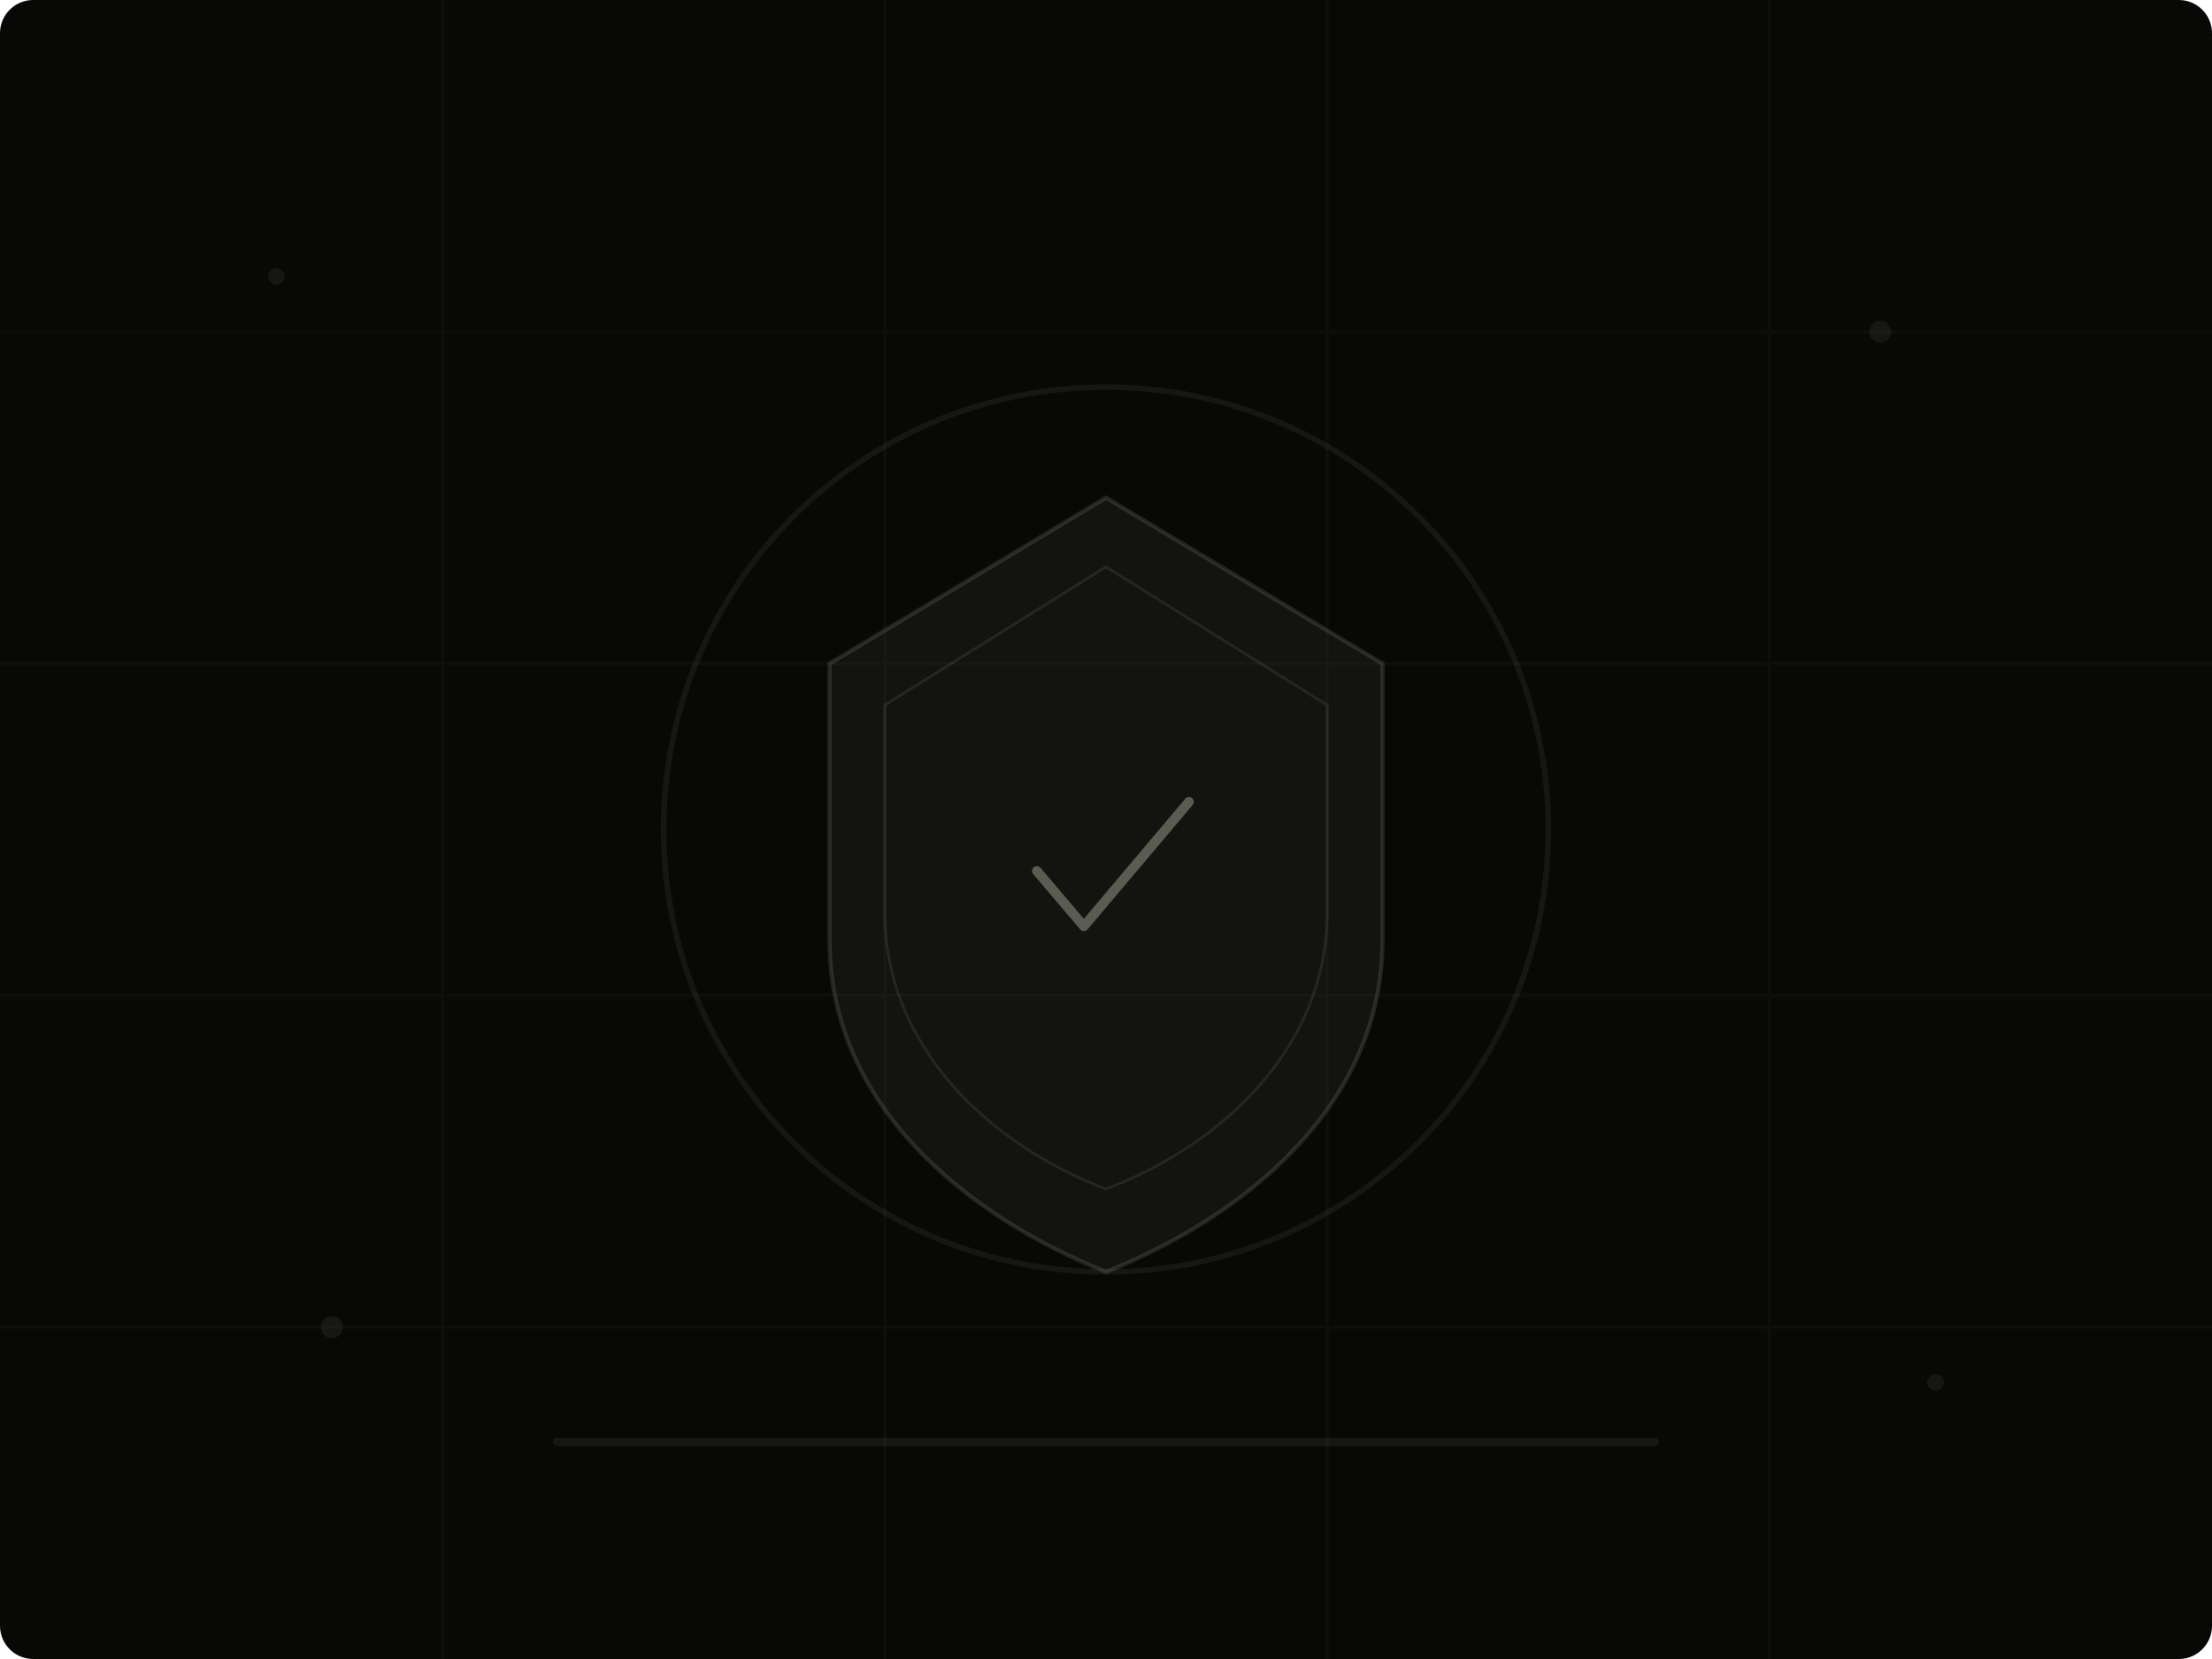
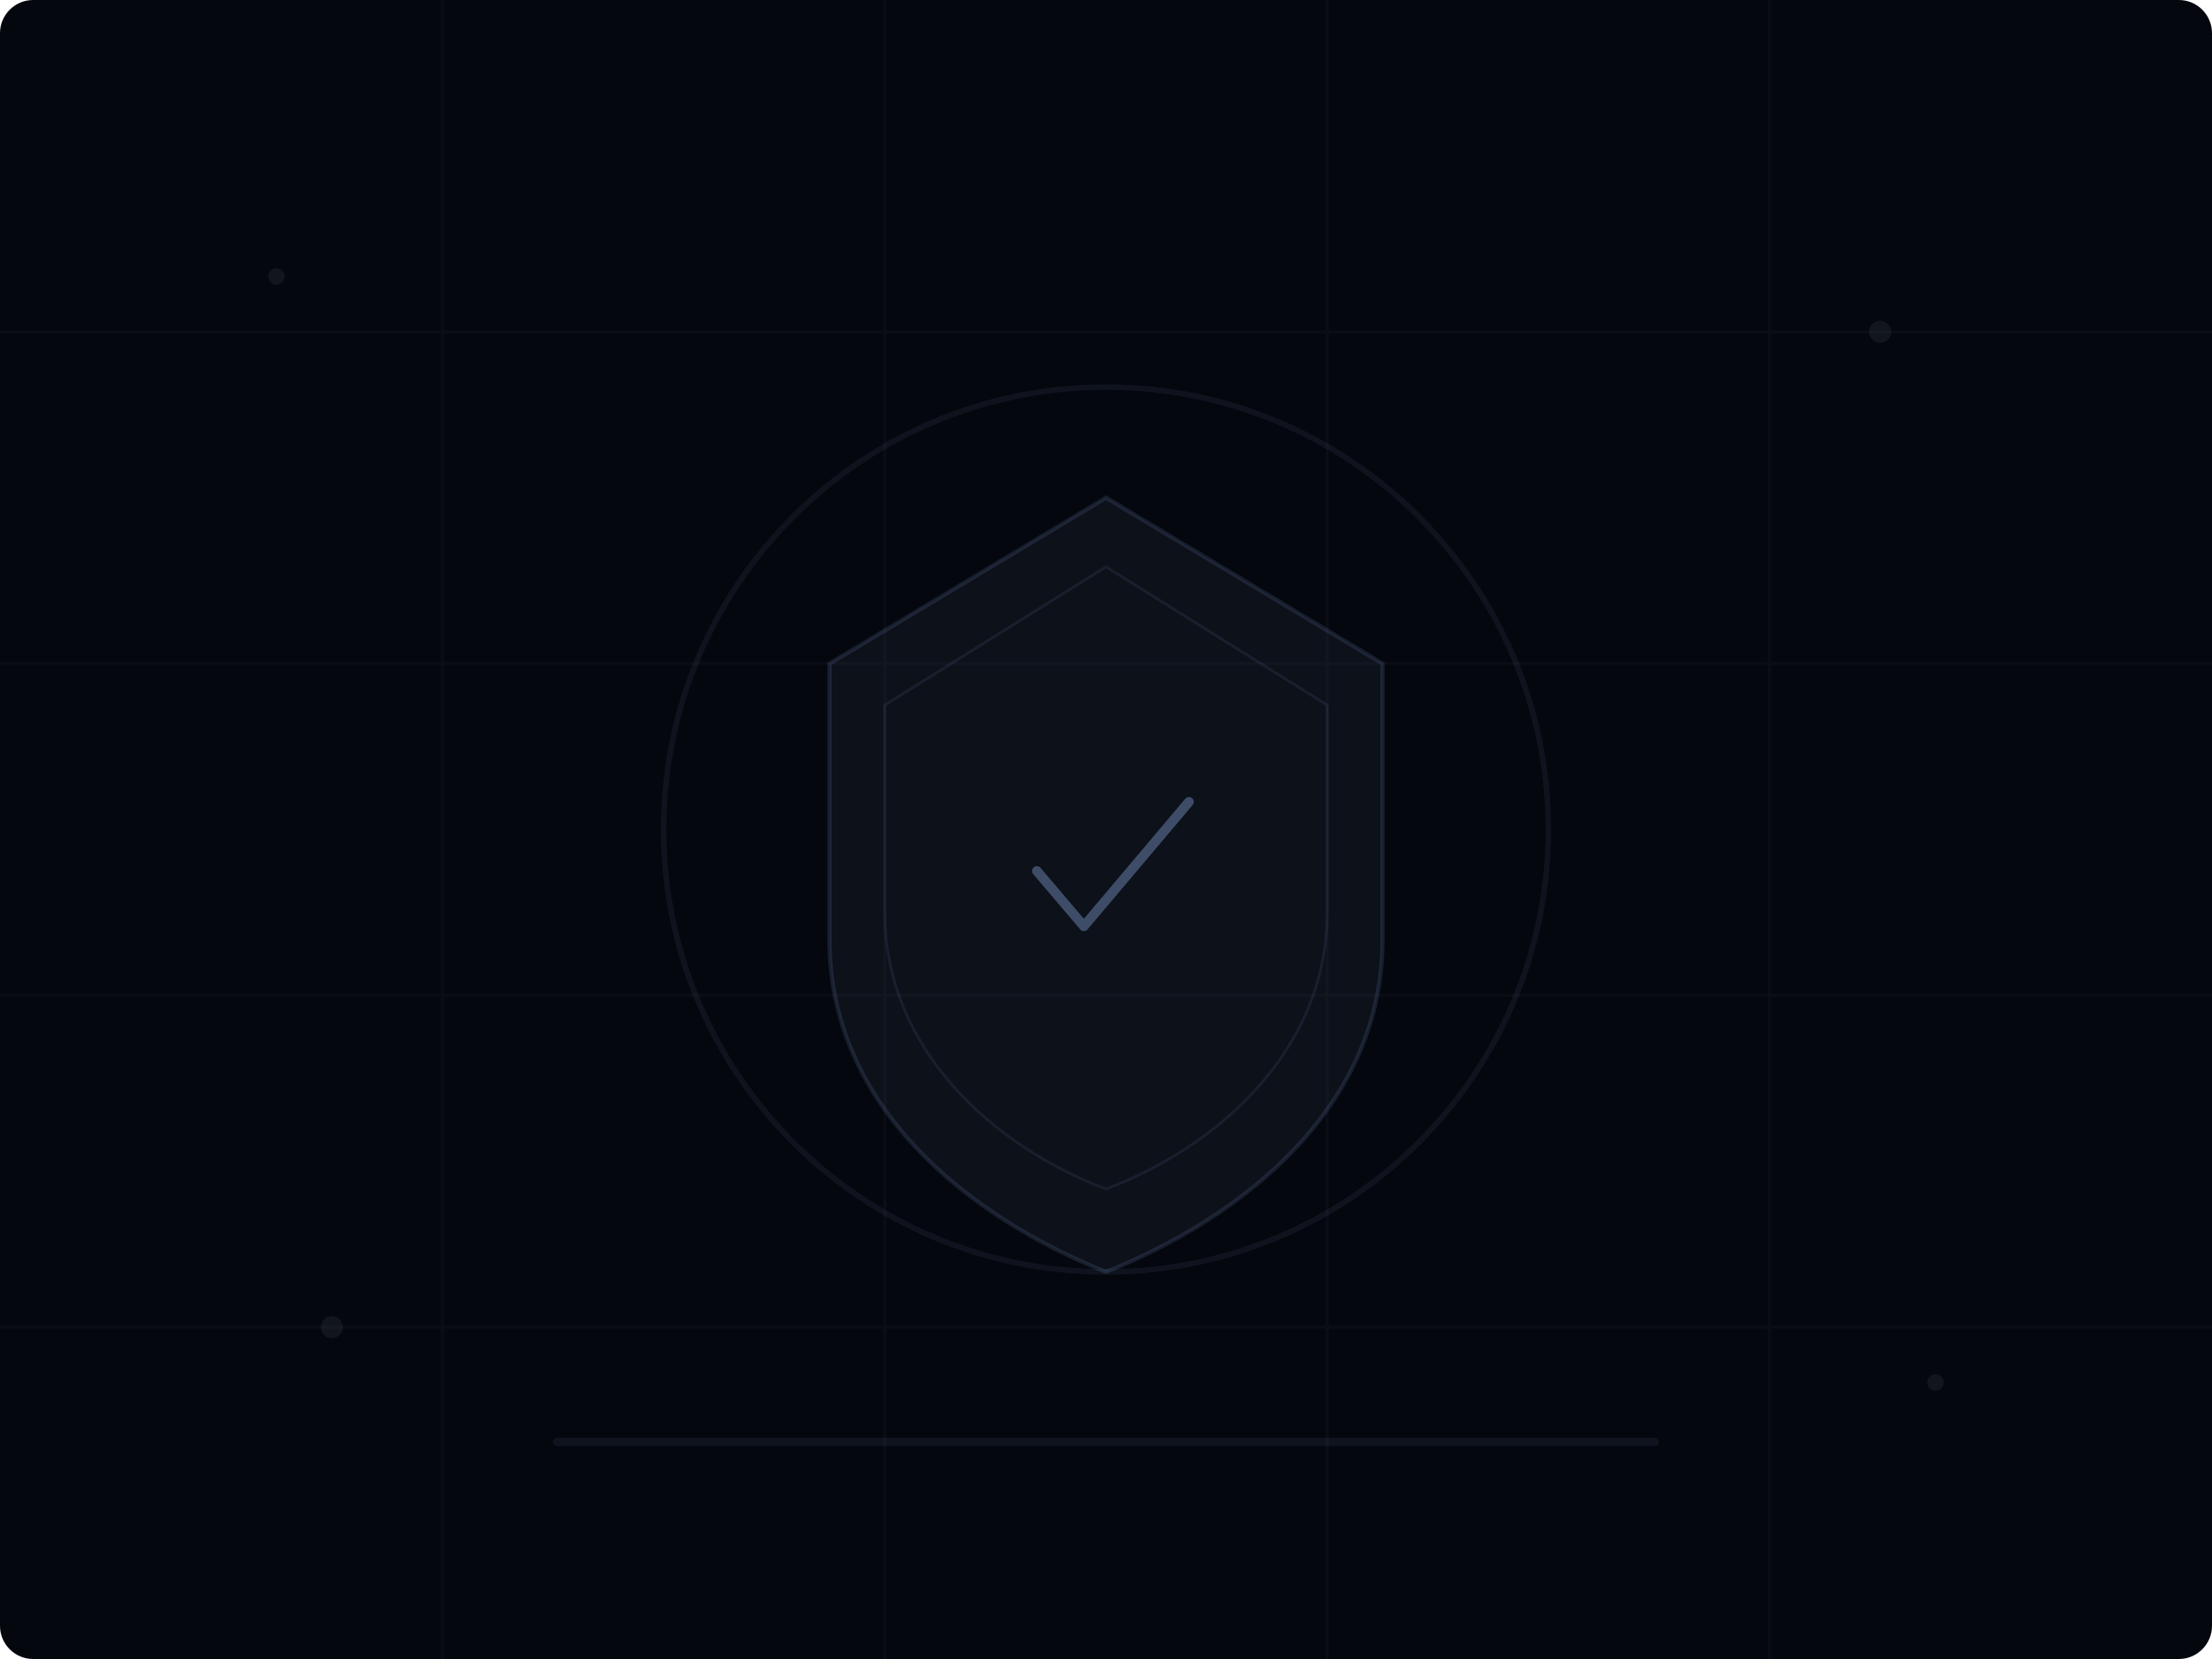
<svg xmlns="http://www.w3.org/2000/svg" width="800" height="600" viewBox="0 0 800 600" fill="none" role="img" aria-label="SSCSS security placeholder illustration">
-   <rect width="800" height="600" rx="12" fill="#080806" />
+   <rect width="800" height="600" rx="12" fill="#04070E" />
  <g opacity="0.03">
-     <line x1="0" y1="120" x2="800" y2="120" stroke="#EAECE4" stroke-width="1" />
-     <line x1="0" y1="240" x2="800" y2="240" stroke="#EAECE4" stroke-width="1" />
-     <line x1="0" y1="360" x2="800" y2="360" stroke="#EAECE4" stroke-width="1" />
-     <line x1="0" y1="480" x2="800" y2="480" stroke="#EAECE4" stroke-width="1" />
-     <line x1="160" y1="0" x2="160" y2="600" stroke="#EAECE4" stroke-width="1" />
-     <line x1="320" y1="0" x2="320" y2="600" stroke="#EAECE4" stroke-width="1" />
-     <line x1="480" y1="0" x2="480" y2="600" stroke="#EAECE4" stroke-width="1" />
-     <line x1="640" y1="0" x2="640" y2="600" stroke="#EAECE4" stroke-width="1" />
+     <line x1="0" y1="120" x2="800" y2="120" stroke="#E4E8F7" stroke-width="1" />
+     <line x1="0" y1="240" x2="800" y2="240" stroke="#E4E8F7" stroke-width="1" />
+     <line x1="0" y1="360" x2="800" y2="360" stroke="#E4E8F7" stroke-width="1" />
+     <line x1="0" y1="480" x2="800" y2="480" stroke="#E4E8F7" stroke-width="1" />
+     <line x1="160" y1="0" x2="160" y2="600" stroke="#E4E8F7" stroke-width="1" />
+     <line x1="320" y1="0" x2="320" y2="600" stroke="#E4E8F7" stroke-width="1" />
+     <line x1="480" y1="0" x2="480" y2="600" stroke="#E4E8F7" stroke-width="1" />
+     <line x1="640" y1="0" x2="640" y2="600" stroke="#E4E8F7" stroke-width="1" />
  </g>
  <g transform="translate(400, 300)">
-     <circle cx="0" cy="0" r="160" fill="none" stroke="#C3C8B2" stroke-width="2" opacity="0.08" />
-     <path d="M0 -120 L100 -60 L100 40 C100 100 50 140 0 160 C-50 140 -100 100 -100 40 L-100 -60 Z" fill="#C3C8B2" fill-opacity="0.06" stroke="#C3C8B2" stroke-width="1.5" stroke-opacity="0.15" />
-     <path d="M0 -95 L80 -45 L80 30 C80 80 40 115 0 130 C-40 115 -80 80 -80 30 L-80 -45 Z" fill="none" stroke="#C3C8B2" stroke-width="1" stroke-opacity="0.1" />
-     <path d="M-25 15 L-8 35 L30 -10" fill="none" stroke="#C3C8B2" stroke-width="3.5" stroke-linecap="round" stroke-linejoin="round" opacity="0.4" />
+     <circle cx="0" cy="0" r="160" fill="none" stroke="#8AA6DC" stroke-width="2" opacity="0.08" />
+     <path d="M0 -120 L100 -60 L100 40 C100 100 50 140 0 160 C-50 140 -100 100 -100 40 L-100 -60 Z" fill="#8AA6DC" fill-opacity="0.06" stroke="#8AA6DC" stroke-width="1.5" stroke-opacity="0.15" />
+     <path d="M0 -95 L80 -45 L80 30 C80 80 40 115 0 130 C-40 115 -80 80 -80 30 L-80 -45 Z" fill="none" stroke="#8AA6DC" stroke-width="1" stroke-opacity="0.1" />
+     <path d="M-25 15 L-8 35 L30 -10" fill="none" stroke="#8AA6DC" stroke-width="3.5" stroke-linecap="round" stroke-linejoin="round" opacity="0.4" />
  </g>
  <g opacity="0.06">
-     <circle cx="120" cy="480" r="4" fill="#EAECE4" />
-     <circle cx="680" cy="120" r="4" fill="#EAECE4" />
-     <circle cx="700" cy="500" r="3" fill="#EAECE4" />
-     <circle cx="100" cy="100" r="3" fill="#EAECE4" />
+     <circle cx="120" cy="480" r="4" fill="#E4E8F7" />
+     <circle cx="680" cy="120" r="4" fill="#E4E8F7" />
+     <circle cx="700" cy="500" r="3" fill="#E4E8F7" />
+     <circle cx="100" cy="100" r="3" fill="#E4E8F7" />
  </g>
-   <rect x="200" y="520" width="400" height="3" rx="1.5" fill="#C3C8B2" opacity="0.08" />
+   <rect x="200" y="520" width="400" height="3" rx="1.5" fill="#8AA6DC" opacity="0.08" />
</svg>
